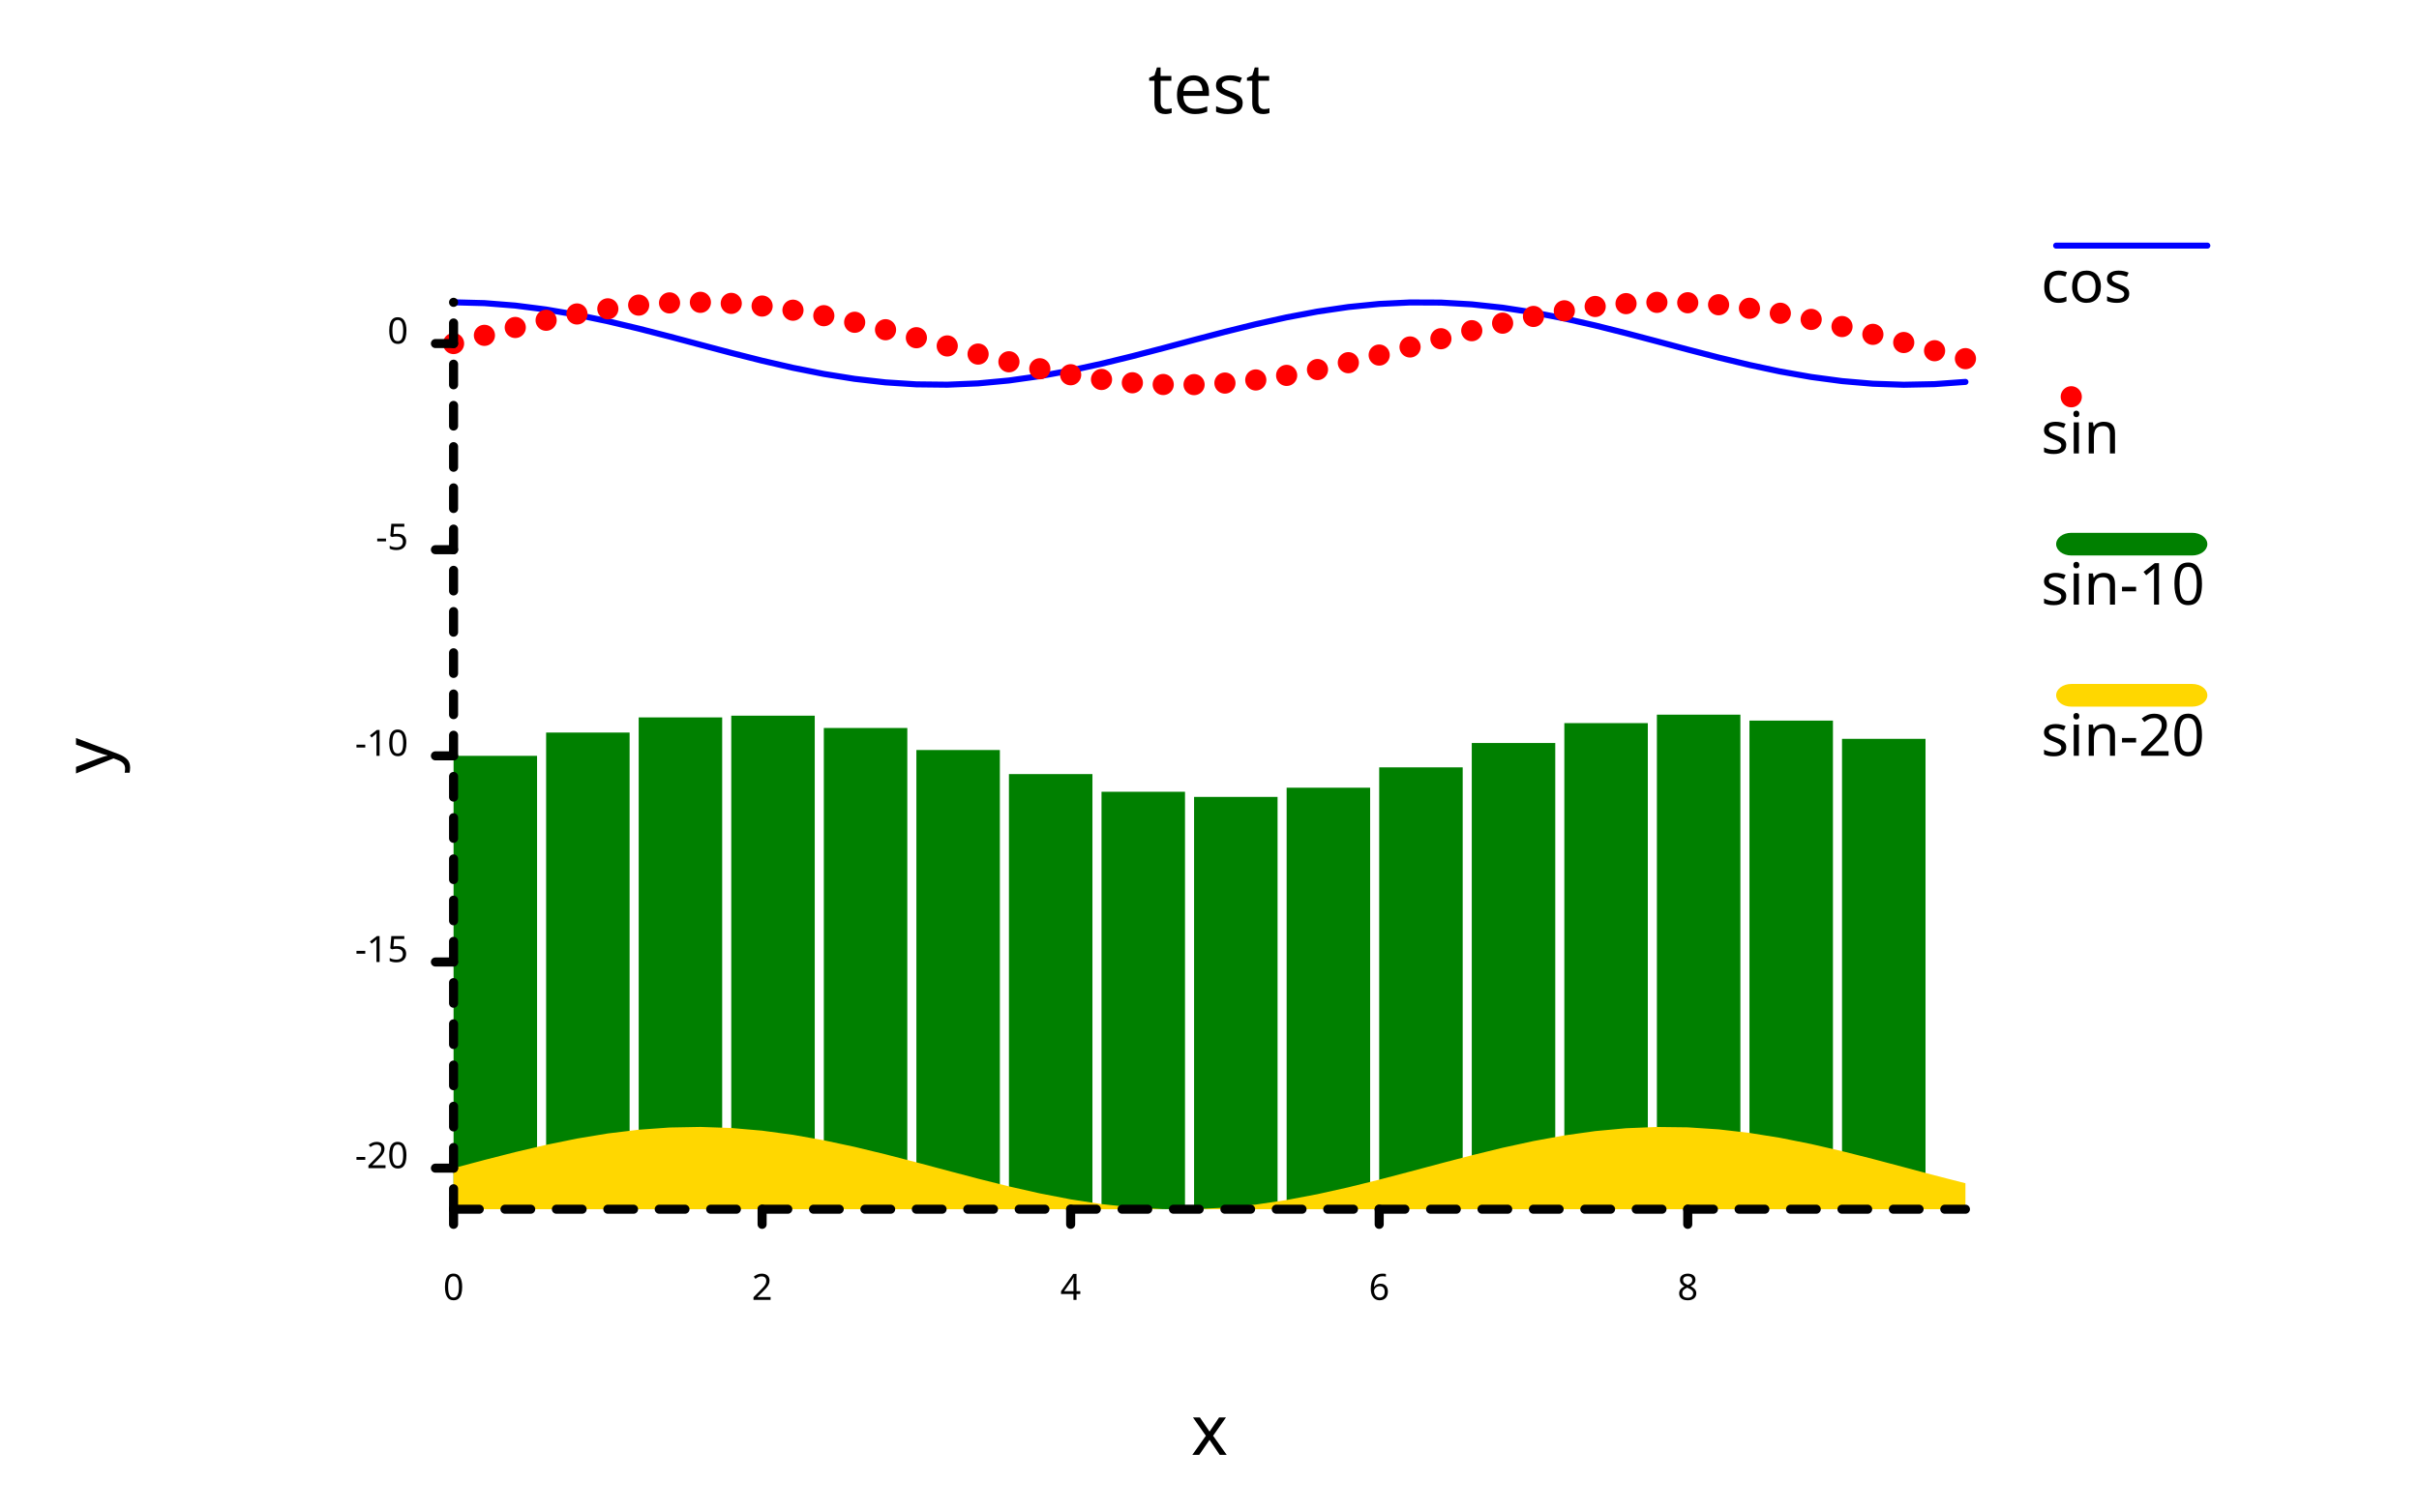
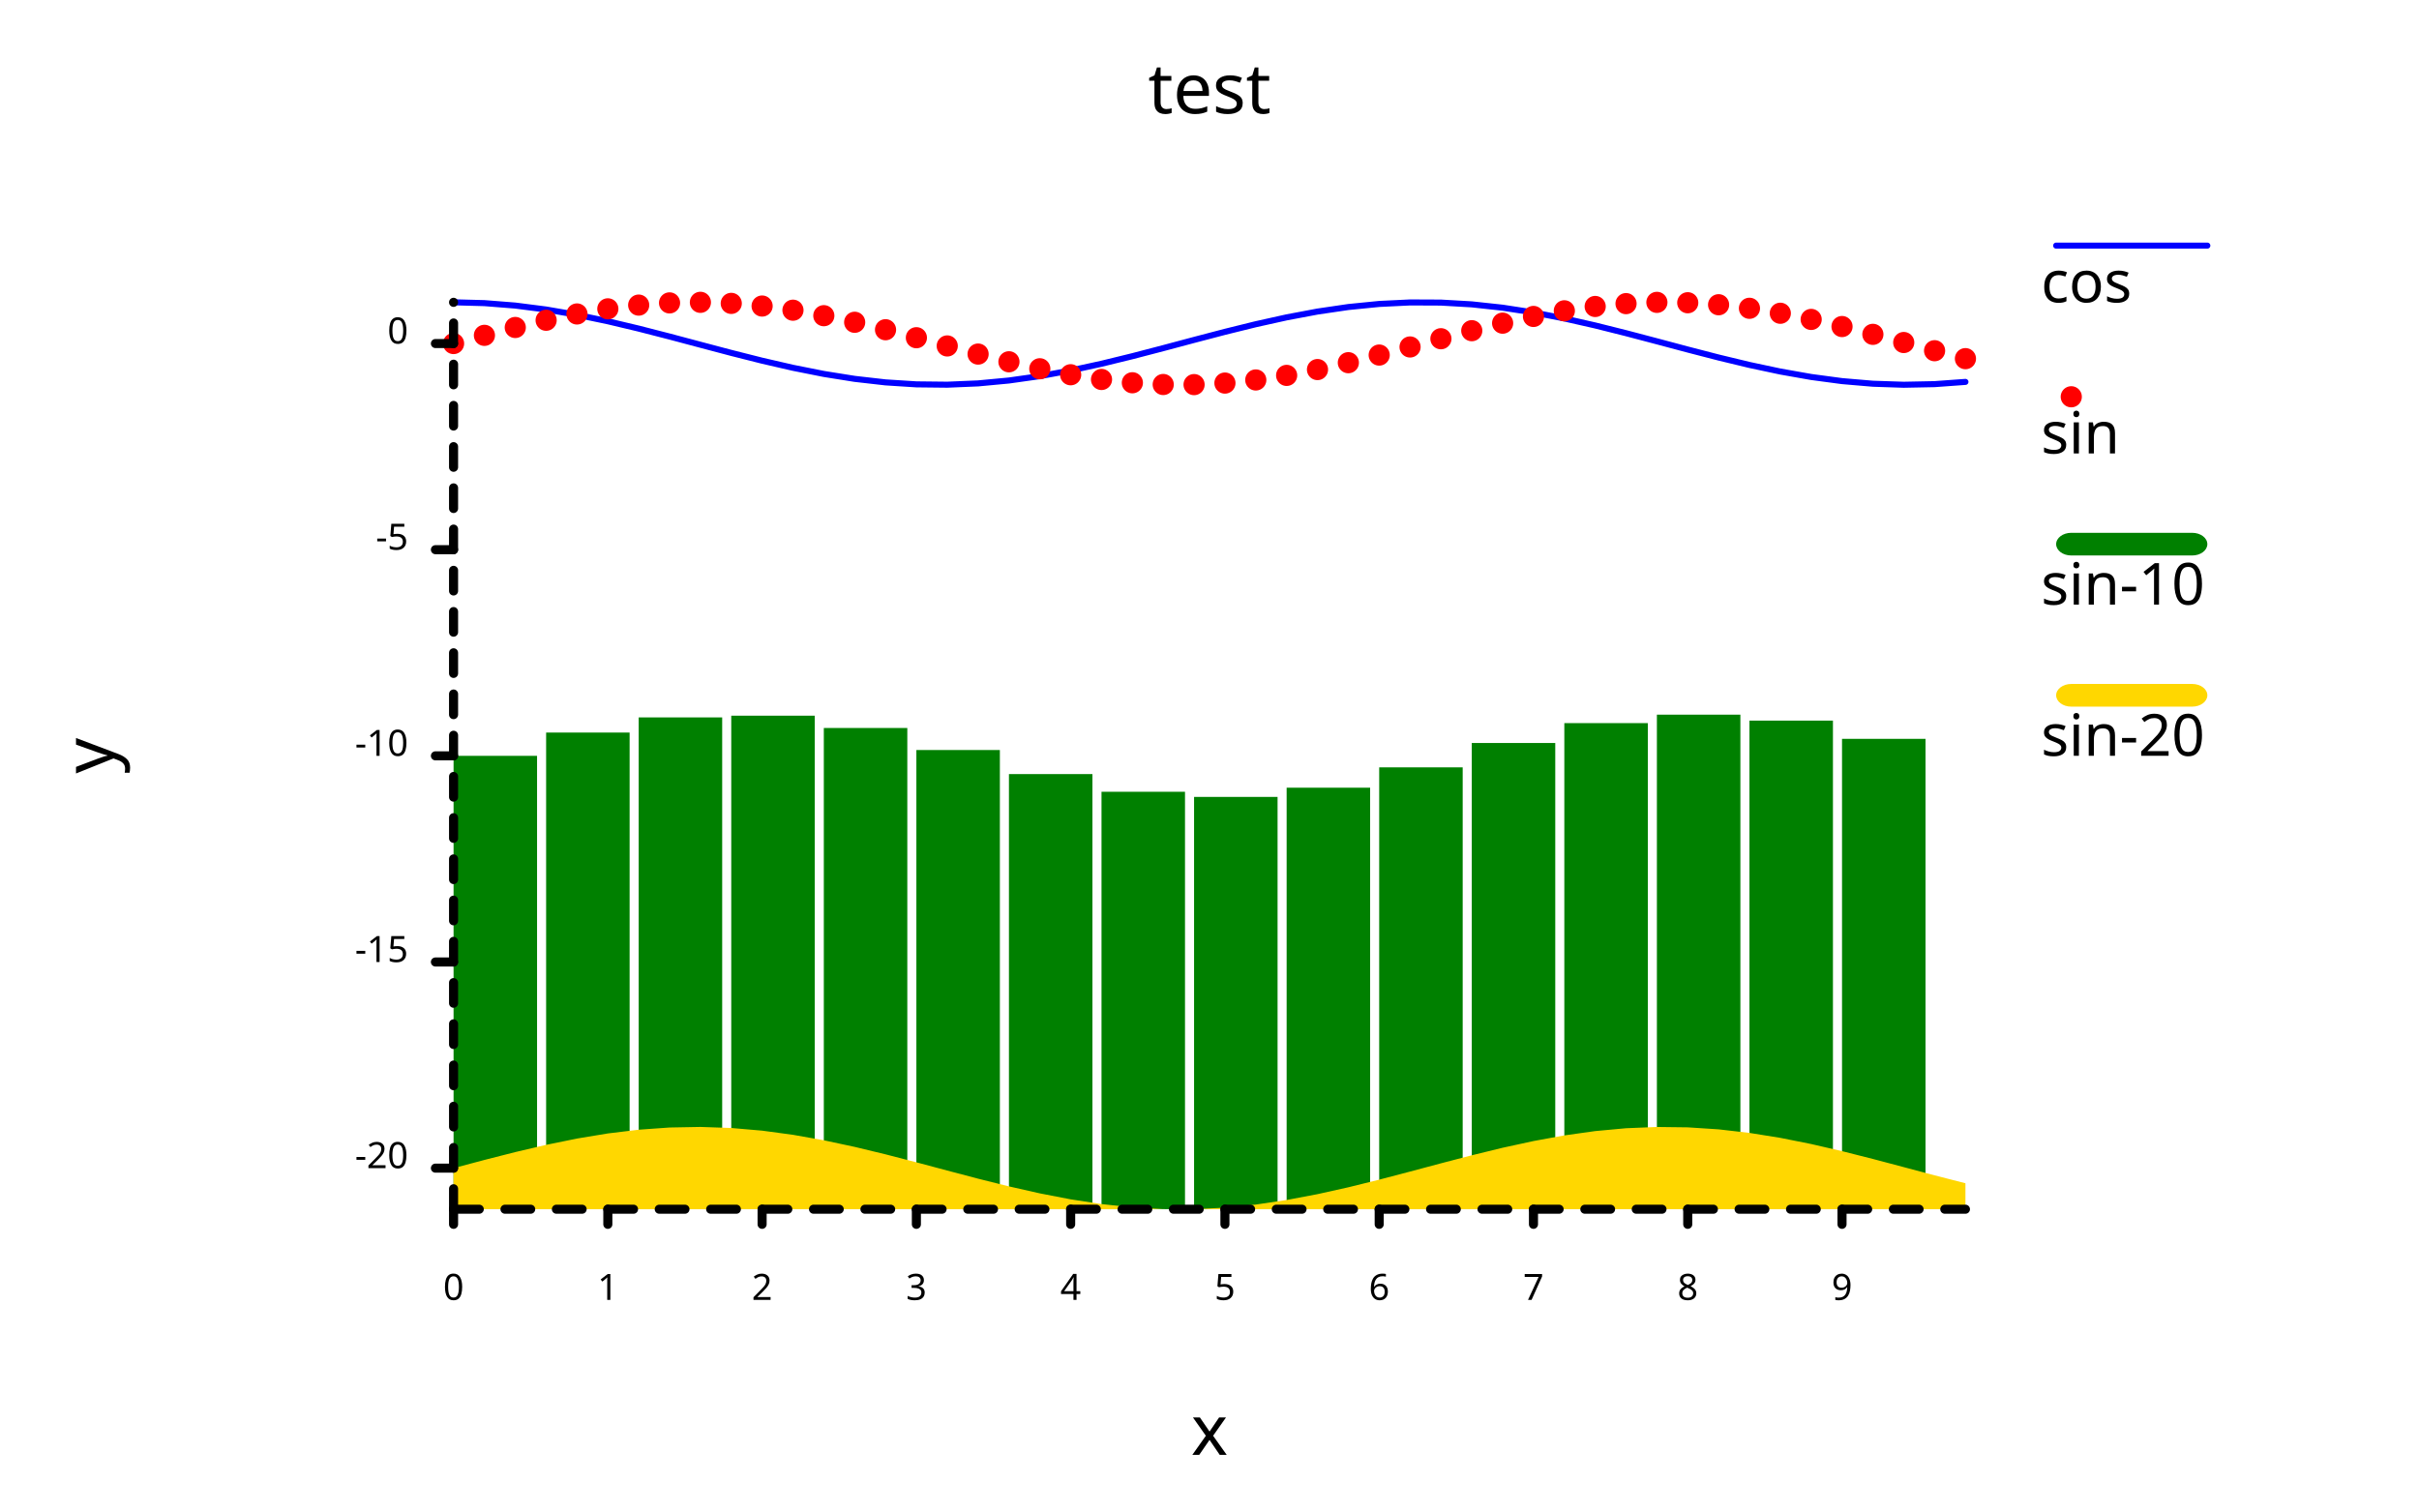
<svg xmlns="http://www.w3.org/2000/svg" width="800" class="poloto_background poloto" height="500" viewBox="0 0 800 500">
  <style>.poloto { stroke-linecap:round; stroke-linejoin:round; font-family: 'Tahoma', sans-serif; stroke-width:2; } .scatter{stroke-width:7} .poloto_text{fill: black;} .poloto_axis_lines{stroke: black;stroke-width:3;fill:none;stroke-dasharray:none} .poloto_background{background-color: AliceBlue;} .poloto0stroke{stroke:  blue;} .poloto1stroke{stroke:  red;} .poloto2stroke{stroke:  green;} .poloto3stroke{stroke:  gold;} .poloto4stroke{stroke:  aqua;} .poloto5stroke{stroke:  lime;} .poloto6stroke{stroke:  orange;} .poloto7stroke{stroke:  chocolate;} .poloto0fill{fill:blue;} .poloto1fill{fill:red;} .poloto2fill{fill:green;} .poloto3fill{fill:gold;} .poloto4fill{fill:aqua;} .poloto5fill{fill:lime;} .poloto6fill{fill:orange;} .poloto7fill{fill:chocolate;}</style>
  <text class="poloto_text" alignment-baseline="middle" text-anchor="start" font-size="large" x="675" y="100">cos</text>
  <line class="poloto0stroke poloto0legend" stroke="black" x1="680" x2="730" y1="81.25" y2="81.25" />
  <path class="poloto0stroke" fill="none" stroke="black" d=" M 150 100 L 160.204 100.272 L 170.408 101.077 L 180.612 102.382 L 190.816 104.137 L 201.02 106.27 L 211.224 108.697 L 221.429 111.321 L 231.633 114.037 L 241.837 116.737 L 252.041 119.314 L 262.245 121.665 L 272.449 123.696 L 282.653 125.326 L 292.857 126.489 L 303.061 127.141 L 313.265 127.254 L 323.469 126.825 L 333.673 125.869 L 343.878 124.427 L 354.082 122.554 L 364.286 120.325 L 374.49 117.83 L 384.694 115.168 L 394.898 112.445 L 405.102 109.77 L 415.306 107.249 L 425.51 104.982 L 435.714 103.061 L 445.918 101.561 L 456.122 100.543 L 466.327 100.047 L 476.531 100.093 L 486.735 100.679 L 496.939 101.781 L 507.143 103.356 L 517.347 105.342 L 527.551 107.658 L 537.755 110.212 L 547.959 112.903 L 558.163 115.623 L 568.367 118.264 L 578.571 120.721 L 588.776 122.896 L 598.98 124.701 L 609.184 126.065 L 619.388 126.934 L 629.592 127.273 L 639.796 127.069 L 650 126.329" />
  <text class="poloto_text" alignment-baseline="middle" text-anchor="start" font-size="large" x="675" y="150">sin</text>
  <line class="scatter poloto1stroke poloto1legend" stroke="black" x1="685" x2="685" y1="131.25" y2="131.25" />
  <path class="scatter poloto1stroke" d=" M 150 113.639 h 0 M 160.204 110.929 h 0 M 170.408 108.328 h 0 M 180.612 105.938 h 0 M 190.816 103.855 h 0 M 201.02 102.162 h 0 M 211.224 100.927 h 0 M 221.429 100.198 h 0 M 231.633 100.006 h 0 M 241.837 100.357 h 0 M 252.041 101.237 h 0 M 262.245 102.612 h 0 M 272.449 104.426 h 0 M 282.653 106.608 h 0 M 292.857 109.07 h 0 M 303.061 111.714 h 0 M 313.265 114.435 h 0 M 323.469 117.124 h 0 M 333.673 119.674 h 0 M 343.878 121.984 h 0 M 354.082 123.961 h 0 M 364.286 125.526 h 0 M 374.49 126.617 h 0 M 384.694 127.191 h 0 M 394.898 127.225 h 0 M 405.102 126.717 h 0 M 415.306 125.688 h 0 M 425.51 124.178 h 0 M 435.714 122.248 h 0 M 445.918 119.975 h 0 M 456.122 117.45 h 0 M 466.327 114.772 h 0 M 476.531 112.049 h 0 M 486.735 109.39 h 0 M 496.939 106.9 h 0 M 507.143 104.678 h 0 M 517.347 102.814 h 0 M 527.551 101.381 h 0 M 537.755 100.438 h 0 M 547.959 100.02 h 0 M 558.163 100.145 h 0 M 568.367 100.808 h 0 M 578.571 101.983 h 0 M 588.776 103.622 h 0 M 598.98 105.661 h 0 M 609.184 108.018 h 0 M 619.388 110.599 h 0 M 629.592 113.301 h 0 M 639.796 116.016 h 0 M 650 118.637 h 0" />
  <text class="poloto_text" alignment-baseline="middle" text-anchor="start" font-size="large" x="675" y="200">sin-10</text>
  <rect class="poloto2fill poloto2legend" x="680" y="176.25" width="50" height="7.5" rx="5" ry="5" />
  <g class="poloto2fill">
    <rect x="150" y="250.026" width="27.612" height="149.974" />
    <rect x="180.612" y="242.325" width="27.612" height="157.675" />
    <rect x="211.224" y="237.314" width="27.612" height="162.686" />
    <rect x="241.837" y="236.744" width="27.612" height="163.256" />
    <rect x="272.449" y="240.814" width="27.612" height="159.186" />
    <rect x="303.061" y="248.101" width="27.612" height="151.899" />
    <rect x="333.673" y="256.062" width="27.612" height="143.938" />
    <rect x="364.286" y="261.913" width="27.612" height="138.087" />
    <rect x="394.898" y="263.613" width="27.612" height="136.387" />
    <rect x="425.51" y="260.566" width="27.612" height="139.434" />
    <rect x="456.122" y="253.837" width="27.612" height="146.163" />
    <rect x="486.735" y="245.777" width="27.612" height="154.223" />
    <rect x="517.347" y="239.202" width="27.612" height="160.798" />
    <rect x="547.959" y="236.407" width="27.612" height="163.593" />
    <rect x="578.571" y="238.371" width="27.612" height="161.629" />
    <rect x="609.184" y="244.405" width="27.612" height="155.595" />
  </g>
  <text class="poloto_text" alignment-baseline="middle" text-anchor="start" font-size="large" x="675" y="250">sin-20</text>
  <rect class="poloto3fill poloto3legend" x="680" y="226.25" width="50" height="7.5" rx="5" ry="5" />
  <path class="poloto3fill" d=" M 150 400 L 150 386.414 L 160.204 383.704 L 170.408 381.102 L 180.612 378.713 L 190.816 376.63 L 201.02 374.937 L 211.224 373.702 L 221.429 372.973 L 231.633 372.781 L 241.837 373.132 L 252.041 374.012 L 262.245 375.387 L 272.449 377.201 L 282.653 379.383 L 292.857 381.845 L 303.061 384.489 L 313.265 387.21 L 323.469 389.899 L 333.673 392.449 L 343.878 394.759 L 354.082 396.735 L 364.286 398.301 L 374.49 399.392 L 384.694 399.966 L 394.898 400 L 405.102 399.492 L 415.306 398.463 L 425.51 396.953 L 435.714 395.023 L 445.918 392.75 L 456.122 390.224 L 466.327 387.547 L 476.531 384.824 L 486.735 382.165 L 496.939 379.674 L 507.143 377.453 L 517.347 375.589 L 527.551 374.156 L 537.755 373.212 L 547.959 372.795 L 558.163 372.92 L 568.367 373.583 L 578.571 374.758 L 588.776 376.397 L 598.98 378.436 L 609.184 380.793 L 619.388 383.374 L 629.592 386.076 L 639.796 388.791 L 650 391.412 L 650 400 Z" />
  <text class="poloto_text" alignment-baseline="start" text-anchor="middle" font-size="x-large" x="400" y="37.5">test</text>
  <text class="poloto_text" alignment-baseline="start" text-anchor="middle" font-size="x-large" x="400" y="481.25">x</text>
  <text class="poloto_text" alignment-baseline="start" text-anchor="middle" font-size="x-large" transform="rotate(-90,37.5,250)" x="37.5" y="250">y</text>
  <line class="poloto_axis_lines" stroke="black" x1="150" x2="150" y1="400" y2="405" />
  <text class="poloto_text" alignment-baseline="start" text-anchor="middle" x="150" y="430"> 0</text>
+   <line class="poloto_axis_lines" stroke="black" x1="201.02" x2="201.02" y1="400" y2="405" />
+   <text class="poloto_text" alignment-baseline="start" text-anchor="middle" x="201.02" y="430"> 1</text>
  <line class="poloto_axis_lines" stroke="black" x1="252.041" x2="252.041" y1="400" y2="405" />
  <text class="poloto_text" alignment-baseline="start" text-anchor="middle" x="252.041" y="430"> 2</text>
+   <line class="poloto_axis_lines" stroke="black" x1="303.061" x2="303.061" y1="400" y2="405" />
+   <text class="poloto_text" alignment-baseline="start" text-anchor="middle" x="303.061" y="430"> 3</text>
  <line class="poloto_axis_lines" stroke="black" x1="354.082" x2="354.082" y1="400" y2="405" />
  <text class="poloto_text" alignment-baseline="start" text-anchor="middle" x="354.082" y="430"> 4</text>
+   <line class="poloto_axis_lines" stroke="black" x1="405.102" x2="405.102" y1="400" y2="405" />
+   <text class="poloto_text" alignment-baseline="start" text-anchor="middle" x="405.102" y="430"> 5</text>
  <line class="poloto_axis_lines" stroke="black" x1="456.122" x2="456.122" y1="400" y2="405" />
  <text class="poloto_text" alignment-baseline="start" text-anchor="middle" x="456.122" y="430"> 6</text>
+   <line class="poloto_axis_lines" stroke="black" x1="507.143" x2="507.143" y1="400" y2="405" />
+   <text class="poloto_text" alignment-baseline="start" text-anchor="middle" x="507.143" y="430"> 7</text>
  <line class="poloto_axis_lines" stroke="black" x1="558.163" x2="558.163" y1="400" y2="405" />
  <text class="poloto_text" alignment-baseline="start" text-anchor="middle" x="558.163" y="430"> 8</text>
+   <line class="poloto_axis_lines" stroke="black" x1="609.184" x2="609.184" y1="400" y2="405" />
+   <text class="poloto_text" alignment-baseline="start" text-anchor="middle" x="609.184" y="430"> 9</text>
  <line class="poloto_axis_lines" stroke="black" x1="150" x2="144" y1="386.414" y2="386.414" />
  <text class="poloto_text" alignment-baseline="middle" text-anchor="end" x="135" y="386.414"> -20</text>
  <line class="poloto_axis_lines" stroke="black" x1="150" x2="144" y1="318.22" y2="318.22" />
  <text class="poloto_text" alignment-baseline="middle" text-anchor="end" x="135" y="318.22"> -15</text>
  <line class="poloto_axis_lines" stroke="black" x1="150" x2="144" y1="250.026" y2="250.026" />
  <text class="poloto_text" alignment-baseline="middle" text-anchor="end" x="135" y="250.026"> -10</text>
  <line class="poloto_axis_lines" stroke="black" x1="150" x2="144" y1="181.832" y2="181.832" />
  <text class="poloto_text" alignment-baseline="middle" text-anchor="end" x="135" y="181.832"> -5</text>
  <line class="poloto_axis_lines" stroke="black" x1="150" x2="144" y1="113.639" y2="113.639" />
  <text class="poloto_text" alignment-baseline="middle" text-anchor="end" x="135" y="113.639"> 0</text>
  <path stroke="black" fill="none" class="poloto_axis_lines" style="stroke-dasharray:8.503;stroke-dashoffset:-0;" d=" M 150 400 L 650 400" />
  <path stroke="black" fill="none" class="poloto_axis_lines" style="stroke-dasharray:6.819;stroke-dashoffset:-13.586;" d=" M 150 400 L 150 100" />
</svg>
